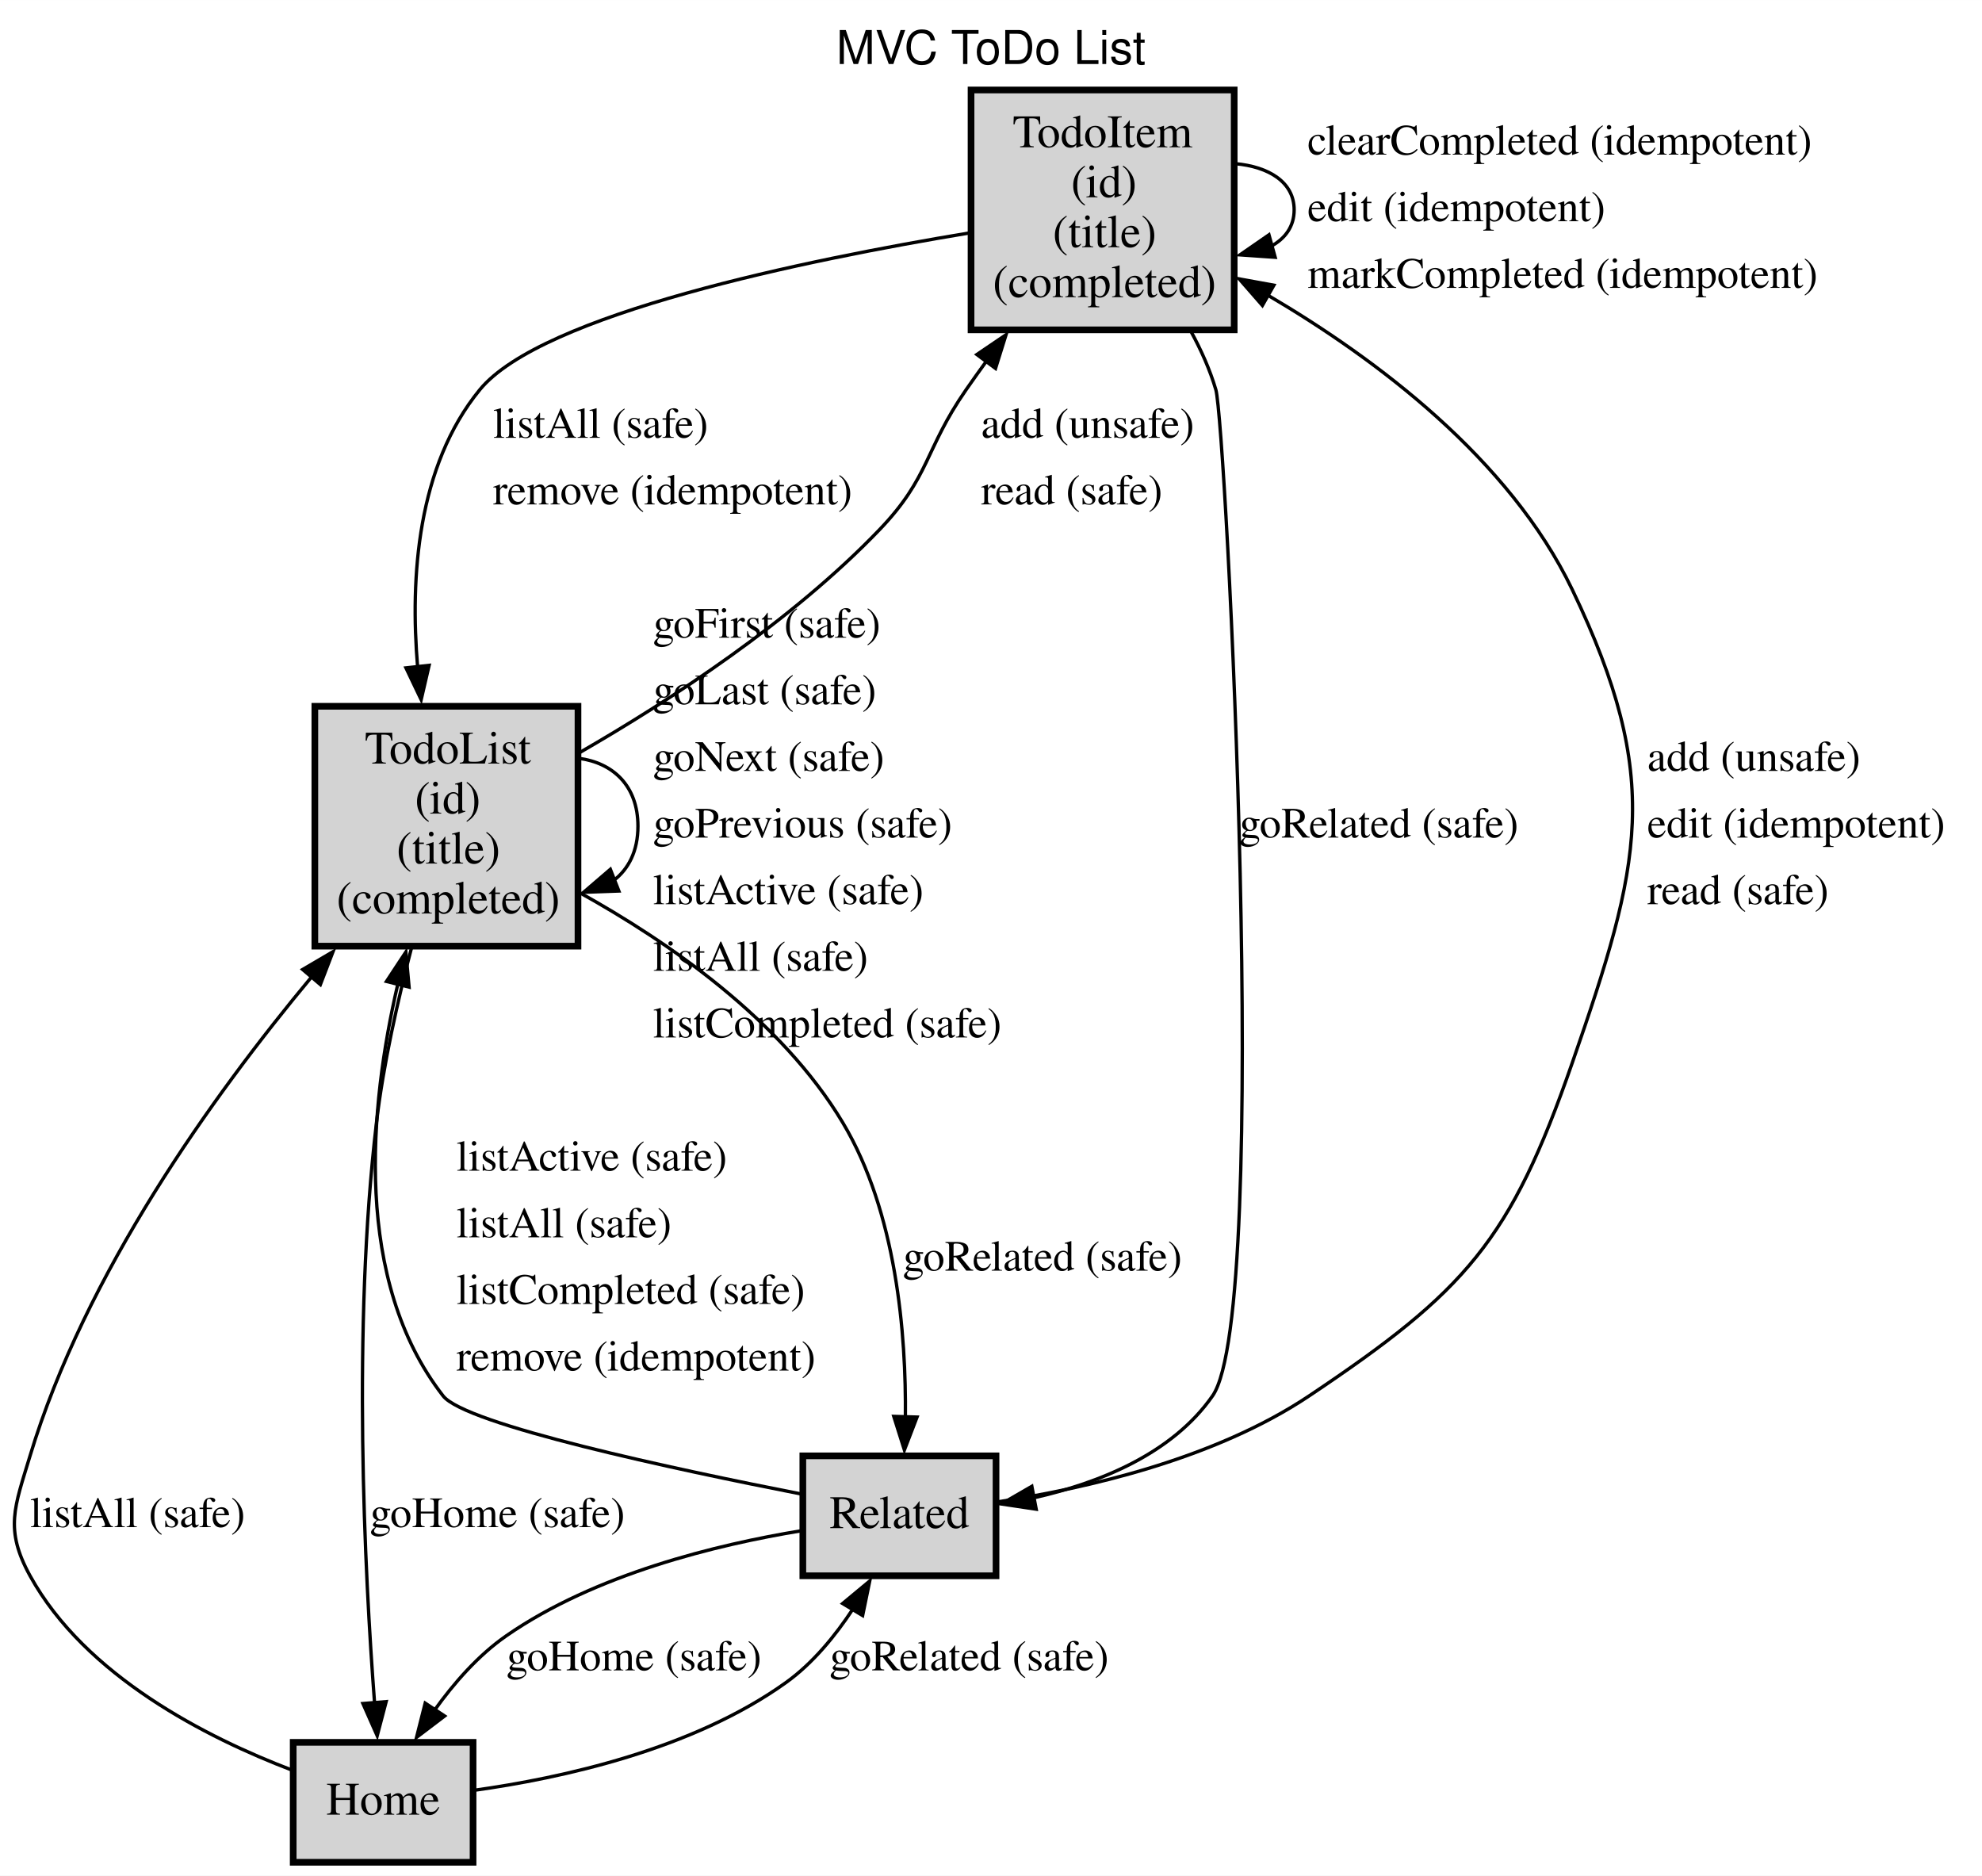
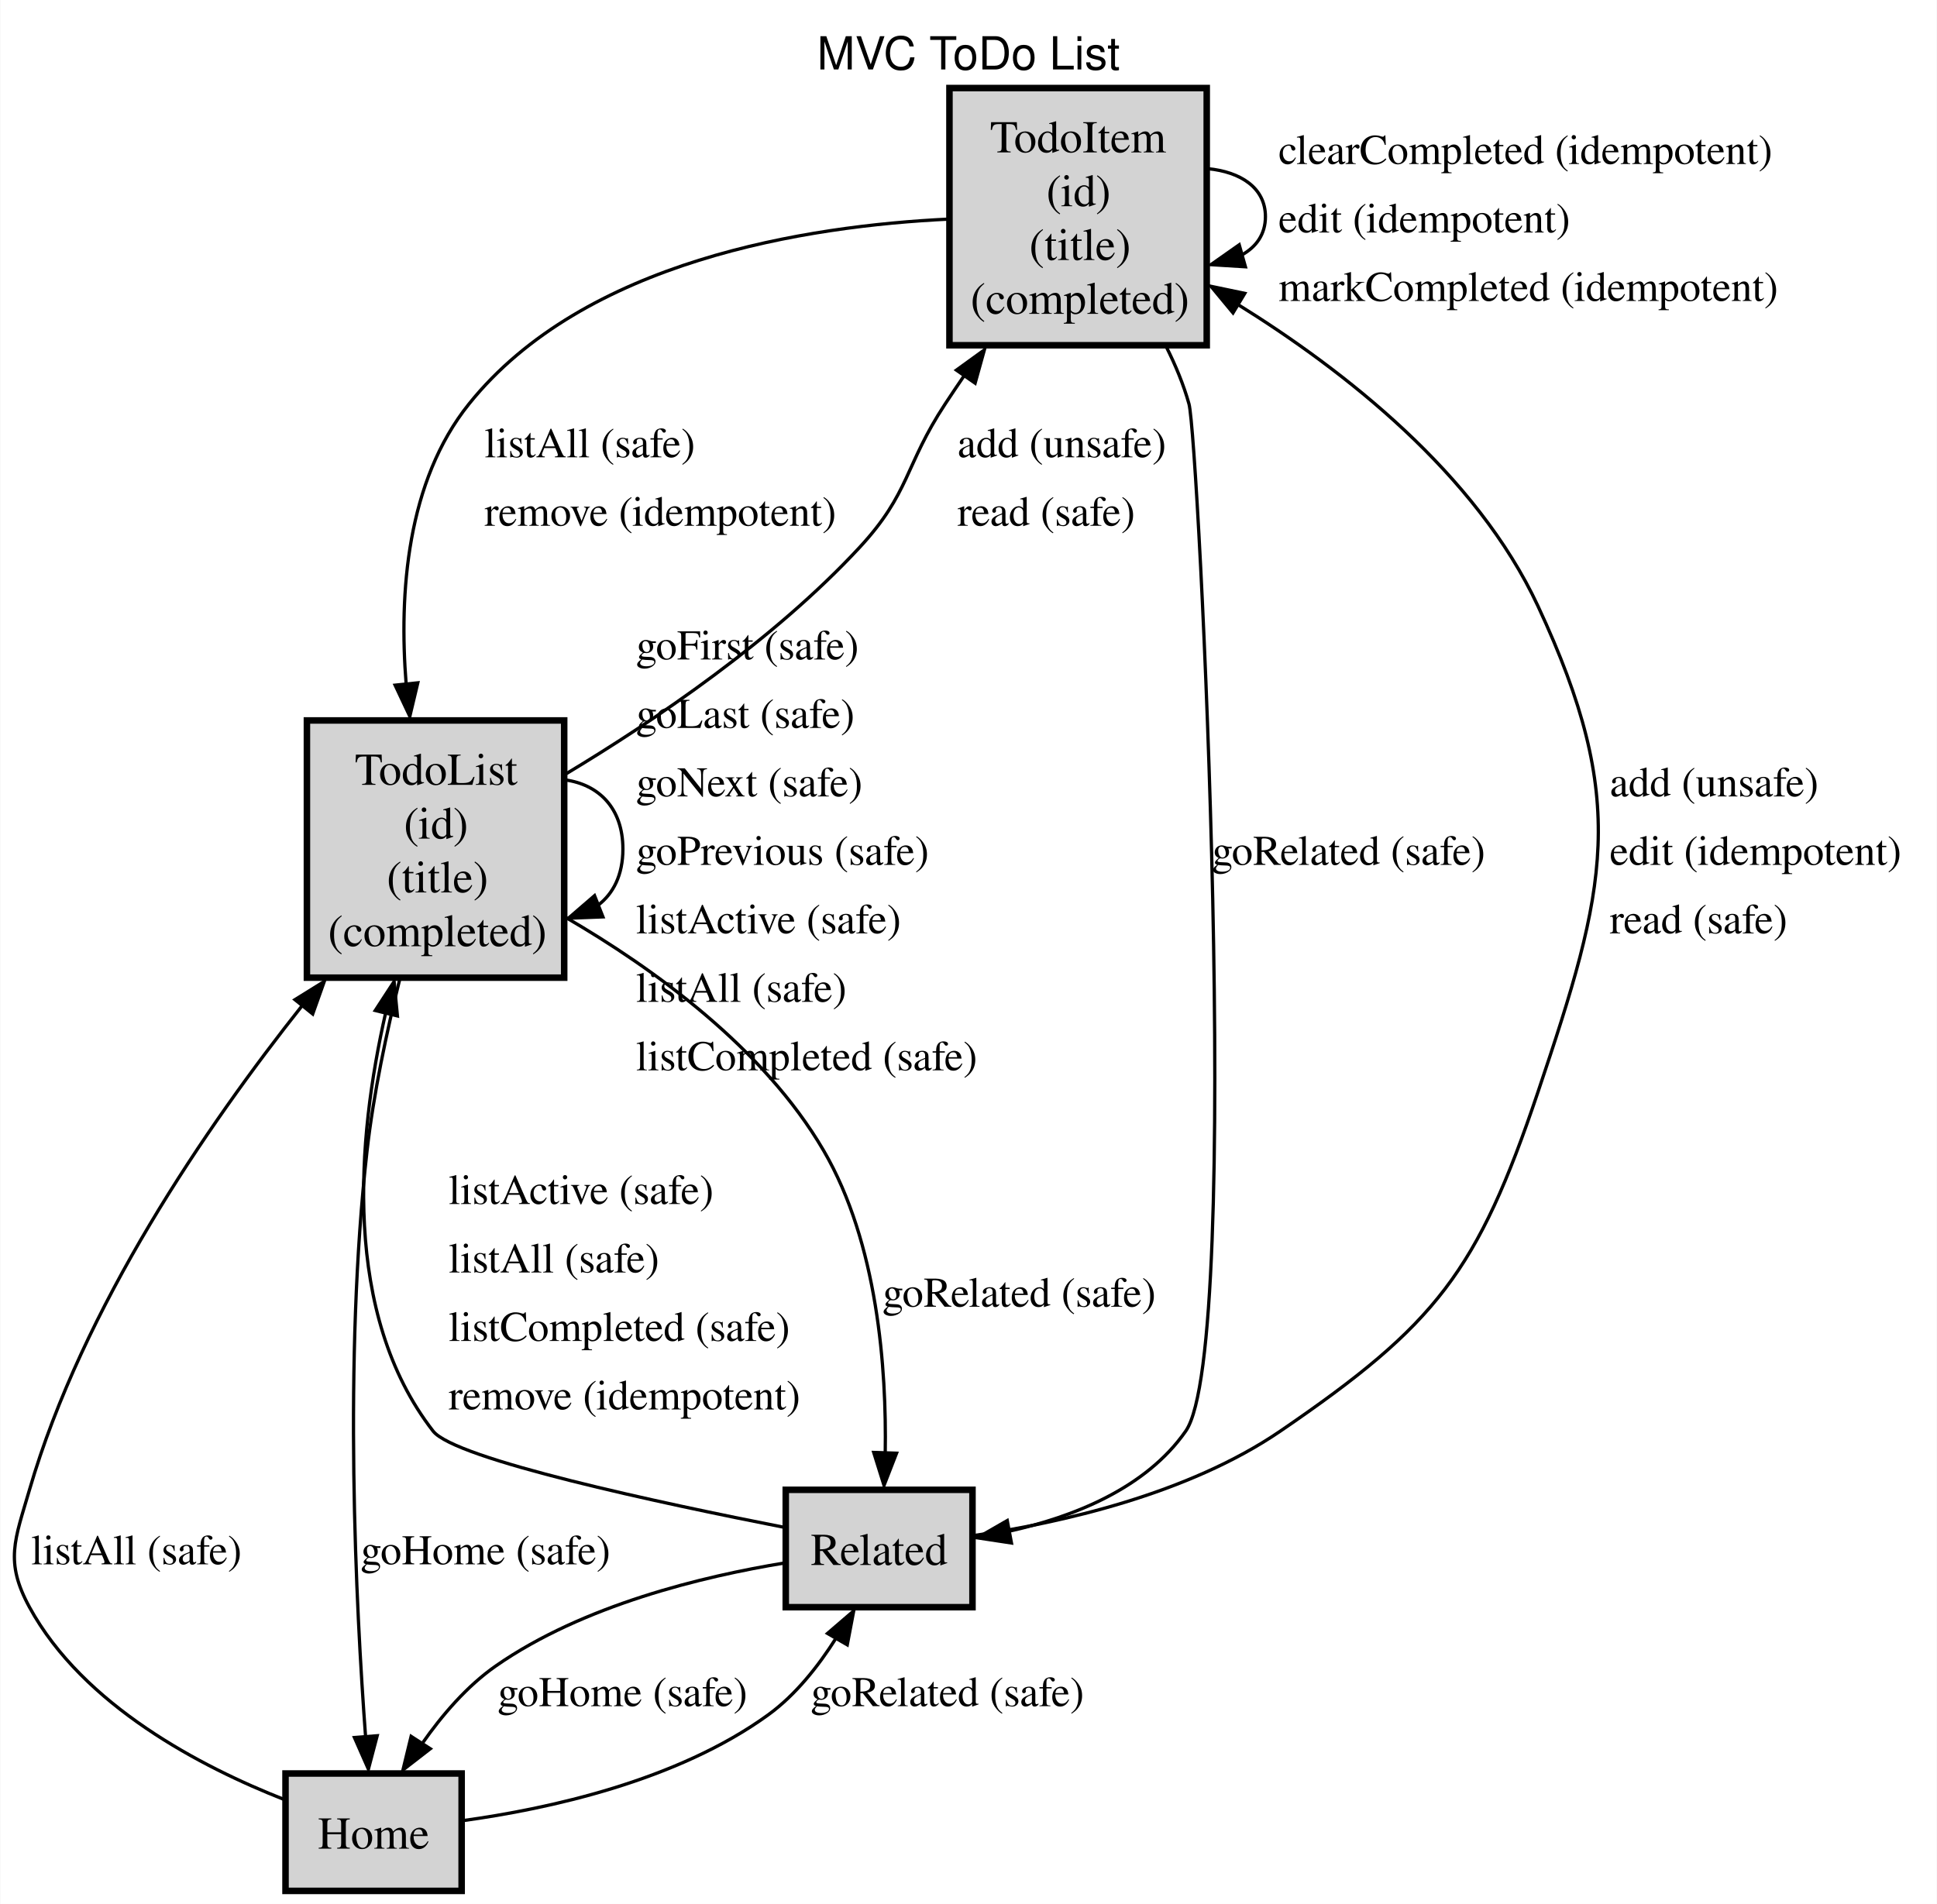
- <svg xmlns="http://www.w3.org/2000/svg" xmlns:xlink="http://www.w3.org/1999/xlink" width="595pt" height="563pt" viewBox="0.00 0.00 595.02 563.00">
-   <g id="graph0" class="graph" transform="scale(1 1) rotate(0) translate(4 559)">
+ <svg xmlns="http://www.w3.org/2000/svg" xmlns:xlink="http://www.w3.org/1999/xlink" width="594pt" height="584pt" viewBox="0.00 0.00 593.70 583.88">
+   <g id="graph0" class="graph" transform="scale(1 1) rotate(0) translate(4 579.88)">
    <g id="a_graph0">
      <a xlink:href="index.html" xlink:title="MVC ToDo List" target="_parent">
-         <polygon fill="white" stroke="none" points="-4,4 -4,-559 591.02,-559 591.02,4 -4,4" />
-         <text text-anchor="middle" x="293.51" y="-539.8" font-family="Helvetica,sans-Serif" font-size="14.00">MVC ToDo List</text>
+         <polygon fill="white" stroke="none" points="-4,4 -4,-579.88 589.7,-579.88 589.7,4 -4,4" />
+         <text text-anchor="middle" x="292.85" y="-558.58" font-family="Helvetica,sans-Serif" font-size="14.00">MVC ToDo List</text>
      </a>
    </g>
    <g id="node1" class="node">
      <g id="a_node1">
        <a xlink:href="docs/semantic.TodoItem.html" xlink:title="&lt;TABLE&gt;" target="_parent">
-           <polygon fill="lightgray" stroke="black" stroke-width="2" points="366.52,-532 287.52,-532 287.52,-460 366.52,-460 366.52,-532" />
-           <text text-anchor="start" x="300.02" y="-514.8" font-family="Times,serif" font-size="14.00">TodoItem</text>
-           <text text-anchor="start" x="317.52" y="-499.8" font-family="Times,serif" font-size="14.00">(id)</text>
-           <text text-anchor="start" x="312.02" y="-484.8" font-family="Times,serif" font-size="14.00">(title)</text>
-           <text text-anchor="start" x="294.02" y="-469.8" font-family="Times,serif" font-size="14.00">(completed)</text>
+           <polygon fill="lightgray" stroke="black" stroke-width="2" points="365.89,-552.88 287.01,-552.88 287.01,-474 365.89,-474 365.89,-552.88" />
+           <text text-anchor="start" x="299.45" y="-533.14" font-family="Times,serif" font-size="14.00">TodoItem</text>
+           <text text-anchor="start" x="316.7" y="-516.64" font-family="Times,serif" font-size="14.00">(id)</text>
+           <text text-anchor="start" x="311.45" y="-500.14" font-family="Times,serif" font-size="14.00">(title)</text>
+           <text text-anchor="start" x="293.45" y="-483.64" font-family="Times,serif" font-size="14.00">(completed)</text>
        </a>
      </g>
    </g>
    <g id="edge7" class="edge">
-       <path fill="none" stroke="black" d="M366.79,-509.89C376.92,-508.98 384.52,-504.35 384.52,-496 384.52,-491.04 381.84,-487.4 377.54,-485.06" />
-       <polygon fill="black" stroke="black" points="378.82,-481.78 368.25,-482.51 376.96,-488.53 378.82,-481.78" />
+       <path fill="none" stroke="black" d="M366.18,-528.16C376.29,-527.19 383.89,-522.28 383.89,-513.44 383.89,-508.05 381.07,-504.12 376.58,-501.66" />
+       <polygon fill="black" stroke="black" points="377.75,-498.07 367.18,-498.72 375.85,-504.81 377.75,-498.07" />
      <g id="a_edge7_0">
        <a xlink:href="docs/idempotent.clearCompleted.html" xlink:title="clearCompleted (idempotent)">
-           <text text-anchor="start" x="388.52" y="-512.6" font-family="Times,serif" font-size="13.00">clearCompleted (idempotent)</text>
+           <text text-anchor="start" x="387.89" y="-529.59" font-family="Times,serif" font-size="13.00">clearCompleted (idempotent)</text>
        </a>
      </g>
      <g id="a_edge7_1">
        <a xlink:href="docs/idempotent.edit.html" xlink:title="edit (idempotent)">
-           <text text-anchor="start" x="388.52" y="-492.6" font-family="Times,serif" font-size="13.00">edit (idempotent)</text>
+           <text text-anchor="start" x="387.89" y="-508.59" font-family="Times,serif" font-size="13.00">edit (idempotent)</text>
        </a>
      </g>
      <g id="a_edge7_2">
        <a xlink:href="docs/idempotent.markCompleted.html" xlink:title="markCompleted (idempotent)">
-           <text text-anchor="start" x="388.52" y="-472.6" font-family="Times,serif" font-size="13.00">markCompleted (idempotent)</text>
+           <text text-anchor="start" x="387.89" y="-487.59" font-family="Times,serif" font-size="13.00">markCompleted (idempotent)</text>
        </a>
      </g>
    </g>
    <g id="node2" class="node">
      <g id="a_node2">
        <a xlink:href="docs/semantic.TodoList.html" xlink:title="&lt;TABLE&gt;" target="_parent">
-           <polygon fill="lightgray" stroke="black" stroke-width="2" points="169.52,-347 90.52,-347 90.52,-275 169.52,-275 169.52,-347" />
-           <text text-anchor="start" x="105.52" y="-329.8" font-family="Times,serif" font-size="14.00">TodoList</text>
-           <text text-anchor="start" x="120.52" y="-314.8" font-family="Times,serif" font-size="14.00">(id)</text>
-           <text text-anchor="start" x="115.02" y="-299.8" font-family="Times,serif" font-size="14.00">(title)</text>
-           <text text-anchor="start" x="97.02" y="-284.8" font-family="Times,serif" font-size="14.00">(completed)</text>
+           <polygon fill="lightgray" stroke="black" stroke-width="2" points="168.89,-358.94 90.01,-358.94 90.01,-280.06 168.89,-280.06 168.89,-358.94" />
+           <text text-anchor="start" x="104.7" y="-339.2" font-family="Times,serif" font-size="14.00">TodoList</text>
+           <text text-anchor="start" x="119.7" y="-322.7" font-family="Times,serif" font-size="14.00">(id)</text>
+           <text text-anchor="start" x="114.45" y="-306.2" font-family="Times,serif" font-size="14.00">(title)</text>
+           <text text-anchor="start" x="96.45" y="-289.7" font-family="Times,serif" font-size="14.00">(completed)</text>
        </a>
      </g>
    </g>
    <g id="edge8" class="edge">
-       <path fill="none" stroke="black" d="M287.05,-489.09C237.86,-480.95 158.55,-464.66 140.02,-442 121.33,-419.16 119.08,-385.87 121.38,-358.69" />
-       <polygon fill="black" stroke="black" points="124.83,-359.29 122.44,-348.97 117.87,-358.53 124.83,-359.29" />
+       <path fill="none" stroke="black" d="M286.88,-512.69C243.38,-510.62 175,-499.98 139.7,-456 120.66,-432.29 118.2,-398.1 120.44,-370.01" />
+       <polygon fill="black" stroke="black" points="124.01,-370.48 121.56,-360.18 117.05,-369.76 124.01,-370.48" />
      <g id="a_edge8_3">
        <a xlink:href="docs/safe.listAll.html" xlink:title="listAll (safe)">
-           <text text-anchor="start" x="144.02" y="-427.6" font-family="Times,serif" font-size="13.00">listAll (safe)</text>
+           <text text-anchor="start" x="144.45" y="-439.65" font-family="Times,serif" font-size="13.00">listAll (safe)</text>
        </a>
      </g>
      <g id="a_edge8_4">
        <a xlink:href="docs/idempotent.remove.html" xlink:title="remove (idempotent)">
-           <text text-anchor="start" x="144.02" y="-407.6" font-family="Times,serif" font-size="13.00">remove (idempotent)</text>
+           <text text-anchor="start" x="144.45" y="-418.65" font-family="Times,serif" font-size="13.00">remove (idempotent)</text>
        </a>
      </g>
    </g>
    <g id="node4" class="node">
      <g id="a_node4">
        <a xlink:href="docs/semantic.Related.html" xlink:title="Related" target="_parent">
-           <polygon fill="lightgray" stroke="black" stroke-width="2" points="295.02,-122 237.02,-122 237.02,-86 295.02,-86 295.02,-122" />
-           <text text-anchor="middle" x="266.02" y="-100.3" font-family="Times,serif" font-size="14.00">Related</text>
+           <polygon fill="lightgray" stroke="black" stroke-width="2" points="294.07,-123 236.82,-123 236.82,-87 294.07,-87 294.07,-123" />
+           <text text-anchor="middle" x="265.45" y="-99.95" font-family="Times,serif" font-size="14.00">Related</text>
        </a>
      </g>
    </g>
    <g id="edge6" class="edge">
      <g id="a_edge6">
        <a xlink:href="docs/safe.goRelated.html" xlink:title="goRelated (safe)" target="_parent">
-           <path fill="none" stroke="black" d="M353.53,-459.55C356.61,-453.92 359.26,-447.98 361.02,-442 363.93,-432.07 377.87,-165.59 360.02,-140 347.86,-122.57 325.93,-113.8 306.31,-109.4" />
-           <polygon fill="black" stroke="black" points="307.08,-105.99 296.6,-107.56 305.77,-112.86 307.08,-105.99" />
+           <path fill="none" stroke="black" d="M353.46,-473.59C356.32,-467.9 358.79,-461.95 360.45,-456 363.37,-445.49 377.27,-166.55 359.45,-141 347.18,-123.41 324.95,-114.64 305.19,-110.28" />
+           <polygon fill="black" stroke="black" points="306.02,-106.69 295.54,-108.28 304.73,-113.57 306.02,-106.69" />
        </a>
      </g>
      <g id="a_edge6-label">
        <a xlink:href="docs/safe.goRelated.html" xlink:title="goRelated (safe)" target="_parent">
-           <text text-anchor="start" x="368.02" y="-307.6" font-family="Times,serif" font-size="13.00">goRelated (safe)</text>
+           <text text-anchor="start" x="367.45" y="-314.65" font-family="Times,serif" font-size="13.00">goRelated (safe)</text>
        </a>
      </g>
    </g>
    <g id="edge11" class="edge">
-       <path fill="none" stroke="black" d="M169.92,-333.05C197.45,-348.91 233.69,-372.57 260.02,-400 275.22,-415.84 273.51,-423.96 286.02,-442 287.98,-444.82 290.03,-447.7 292.13,-450.59" />
-       <polygon fill="black" stroke="black" points="289.26,-452.59 298.03,-458.53 294.87,-448.41 289.26,-452.59" />
+       <path fill="none" stroke="black" d="M169.15,-342.38C196.76,-358.96 233.18,-383.67 259.45,-412 274.93,-428.7 273.19,-436.97 285.7,-456 287.59,-458.88 289.57,-461.81 291.58,-464.76" />
+       <polygon fill="black" stroke="black" points="289.14,-466.37 297.72,-472.58 294.88,-462.37 289.14,-466.37" />
      <g id="a_edge11_5">
        <a xlink:href="docs/unsafe.add.html" xlink:title="add (unsafe)">
-           <text text-anchor="start" x="290.52" y="-427.6" font-family="Times,serif" font-size="13.00">add (unsafe)</text>
+           <text text-anchor="start" x="289.45" y="-439.65" font-family="Times,serif" font-size="13.00">add (unsafe)</text>
        </a>
      </g>
      <g id="a_edge11_6">
        <a xlink:href="docs/safe.read.html" xlink:title="read (safe)">
-           <text text-anchor="start" x="290.52" y="-407.6" font-family="Times,serif" font-size="13.00">read (safe)</text>
+           <text text-anchor="start" x="289.45" y="-418.65" font-family="Times,serif" font-size="13.00">read (safe)</text>
        </a>
      </g>
    </g>
    <g id="edge12" class="edge">
-       <path fill="none" stroke="black" d="M169.79,-331.38C179.92,-330.04 187.52,-323.25 187.52,-311 187.52,-303.54 184.69,-298.1 180.2,-294.69" />
-       <polygon fill="black" stroke="black" points="181.79,-291.55 171.2,-291.17 179.24,-298.07 181.79,-291.55" />
+       <path fill="none" stroke="black" d="M169.18,-340.71C179.29,-339.32 186.89,-332.25 186.89,-319.5 186.89,-311.53 183.92,-305.78 179.23,-302.25" />
+       <polygon fill="black" stroke="black" points="180.77,-298.7 170.18,-298.29 178.2,-305.21 180.77,-298.7" />
      <g id="a_edge12_7">
        <a xlink:href="docs/safe.goFirst.html" xlink:title="goFirst (safe)">
-           <text text-anchor="start" x="192.02" y="-367.6" font-family="Times,serif" font-size="13.00">goFirst (safe)</text>
+           <text text-anchor="start" x="190.89" y="-377.65" font-family="Times,serif" font-size="13.00">goFirst (safe)</text>
        </a>
      </g>
      <g id="a_edge12_8">
        <a xlink:href="docs/safe.goLast.html" xlink:title="goLast (safe)">
-           <text text-anchor="start" x="192.02" y="-347.6" font-family="Times,serif" font-size="13.00">goLast (safe)</text>
+           <text text-anchor="start" x="190.89" y="-356.65" font-family="Times,serif" font-size="13.00">goLast (safe)</text>
        </a>
      </g>
      <g id="a_edge12_9">
        <a xlink:href="docs/safe.goNext.html" xlink:title="goNext (safe)">
-           <text text-anchor="start" x="192.02" y="-327.6" font-family="Times,serif" font-size="13.00">goNext (safe)</text>
+           <text text-anchor="start" x="190.89" y="-335.65" font-family="Times,serif" font-size="13.00">goNext (safe)</text>
        </a>
      </g>
      <g id="a_edge12_10">
        <a xlink:href="docs/safe.goPrevious.html" xlink:title="goPrevious (safe)">
-           <text text-anchor="start" x="192.02" y="-307.6" font-family="Times,serif" font-size="13.00">goPrevious (safe)</text>
+           <text text-anchor="start" x="190.89" y="-314.65" font-family="Times,serif" font-size="13.00">goPrevious (safe)</text>
        </a>
      </g>
      <g id="a_edge12_11">
        <a xlink:href="docs/safe.listActive.html" xlink:title="listActive (safe)">
-           <text text-anchor="start" x="192.02" y="-287.6" font-family="Times,serif" font-size="13.00">listActive (safe)</text>
+           <text text-anchor="start" x="190.89" y="-293.65" font-family="Times,serif" font-size="13.00">listActive (safe)</text>
        </a>
      </g>
      <g id="a_edge12_12">
        <a xlink:href="docs/safe.listAll.html" xlink:title="listAll (safe)">
-           <text text-anchor="start" x="192.02" y="-267.6" font-family="Times,serif" font-size="13.00">listAll (safe)</text>
+           <text text-anchor="start" x="190.89" y="-272.65" font-family="Times,serif" font-size="13.00">listAll (safe)</text>
        </a>
      </g>
      <g id="a_edge12_13">
        <a xlink:href="docs/safe.listCompleted.html" xlink:title="listCompleted (safe)">
-           <text text-anchor="start" x="192.02" y="-247.6" font-family="Times,serif" font-size="13.00">listCompleted (safe)</text>
+           <text text-anchor="start" x="190.89" y="-251.65" font-family="Times,serif" font-size="13.00">listCompleted (safe)</text>
        </a>
      </g>
    </g>
    <g id="node3" class="node">
      <g id="a_node3">
        <a xlink:href="docs/semantic.Home.html" xlink:title="Home" target="_parent">
-           <polygon fill="lightgray" stroke="black" stroke-width="2" points="138.02,-36 84.02,-36 84.02,0 138.02,0 138.02,-36" />
-           <text text-anchor="middle" x="111.02" y="-14.3" font-family="Times,serif" font-size="14.00">Home</text>
+           <polygon fill="lightgray" stroke="black" stroke-width="2" points="137.45,-36 83.45,-36 83.45,0 137.45,0 137.45,-36" />
+           <text text-anchor="middle" x="110.45" y="-12.95" font-family="Times,serif" font-size="14.00">Home</text>
        </a>
      </g>
    </g>
    <g id="edge9" class="edge">
      <g id="a_edge9">
        <a xlink:href="docs/safe.goHome.html" xlink:title="goHome (safe)" target="_parent">
-           <path fill="none" stroke="black" d="M119.62,-274.8C115.43,-258.84 111.09,-239.63 109.02,-222 101.75,-160.28 105.45,-87.27 108.45,-47.81" />
-           <polygon fill="black" stroke="black" points="111.93,-48.22 109.24,-37.97 104.95,-47.65 111.93,-48.22" />
+           <path fill="none" stroke="black" d="M118.49,-279.65C114.48,-263.51 110.43,-244.49 108.45,-227 101.2,-162.99 105.02,-87.19 108.01,-47.11" />
+           <polygon fill="black" stroke="black" points="111.56,-47.58 108.86,-37.33 104.58,-47.03 111.56,-47.58" />
        </a>
      </g>
      <g id="a_edge9-label">
        <a xlink:href="docs/safe.goHome.html" xlink:title="goHome (safe)" target="_parent">
-           <text text-anchor="start" x="107.02" y="-100.6" font-family="Times,serif" font-size="13.00">goHome (safe)</text>
+           <text text-anchor="start" x="106.45" y="-100.15" font-family="Times,serif" font-size="13.00">goHome (safe)</text>
        </a>
      </g>
    </g>
    <g id="edge10" class="edge">
      <g id="a_edge10">
        <a xlink:href="docs/safe.goRelated.html" xlink:title="goRelated (safe)" target="_parent">
-           <path fill="none" stroke="black" d="M169.8,-291.18C196.69,-276.29 230.55,-252.87 249.02,-222 265.14,-195.06 268.06,-158.54 267.81,-133.51" />
-           <polygon fill="black" stroke="black" points="271.31,-133.64 267.51,-123.75 264.32,-133.85 271.31,-133.64" />
+           <path fill="none" stroke="black" d="M169.29,-298.58C196.22,-282.94 230.08,-258.53 248.45,-227 265.02,-198.55 267.75,-160.11 267.32,-134.26" />
+           <polygon fill="black" stroke="black" points="270.79,-134.22 266.95,-124.35 263.79,-134.46 270.79,-134.22" />
        </a>
      </g>
      <g id="a_edge10-label">
        <a xlink:href="docs/safe.goRelated.html" xlink:title="goRelated (safe)" target="_parent">
-           <text text-anchor="start" x="267.02" y="-177.6" font-family="Times,serif" font-size="13.00">goRelated (safe)</text>
+           <text text-anchor="start" x="266.45" y="-179.15" font-family="Times,serif" font-size="13.00">goRelated (safe)</text>
        </a>
      </g>
    </g>
    <g id="edge2" class="edge">
      <g id="a_edge2">
        <a xlink:href="docs/safe.listAll.html" xlink:title="listAll (safe)" target="_parent">
-           <path fill="none" stroke="black" d="M83.61,-27.69C58.1,-37.41 21.62,-55.87 5.02,-86 -2.7,-100.01 0.39,-106.68 5.02,-122 21.53,-176.65 59.72,-229.97 89.57,-265.79" />
-           <polygon fill="black" stroke="black" points="86.85,-267.99 95.98,-273.35 92.18,-263.46 86.85,-267.99" />
+           <path fill="none" stroke="black" d="M83.15,-27.98C57.75,-37.95 21.43,-56.77 4.95,-87 -2.71,-101.05 0.47,-107.64 4.95,-123 21.27,-179.03 59.06,-234.32 88.75,-271.73" />
+           <polygon fill="black" stroke="black" points="86.34,-273.31 95.34,-278.9 91.79,-268.92 86.34,-273.31" />
        </a>
      </g>
      <g id="a_edge2-label">
        <a xlink:href="docs/safe.listAll.html" xlink:title="listAll (safe)" target="_parent">
-           <text text-anchor="start" x="5.02" y="-100.6" font-family="Times,serif" font-size="13.00">listAll (safe)</text>
+           <text text-anchor="start" x="5.45" y="-100.15" font-family="Times,serif" font-size="13.00">listAll (safe)</text>
        </a>
      </g>
    </g>
    <g id="edge1" class="edge">
      <g id="a_edge1">
        <a xlink:href="docs/safe.goRelated.html" xlink:title="goRelated (safe)" target="_parent">
-           <path fill="none" stroke="black" d="M138.3,-21.6C164.44,-25.24 203.95,-33.84 232.02,-54 240.03,-59.75 246.79,-68.01 252.11,-76.11" />
-           <polygon fill="black" stroke="black" points="248.96,-77.67 257.11,-84.44 254.97,-74.06 248.96,-77.67" />
+           <path fill="none" stroke="black" d="M137.77,-21.54C163.94,-25.13 203.48,-33.71 231.45,-54 239.84,-60.09 246.82,-68.93 252.23,-77.49" />
+           <polygon fill="black" stroke="black" points="249.62,-78.96 257.66,-85.87 255.68,-75.46 249.62,-78.96" />
        </a>
      </g>
      <g id="a_edge1-label">
        <a xlink:href="docs/safe.goRelated.html" xlink:title="goRelated (safe)" target="_parent">
-           <text text-anchor="start" x="245.02" y="-57.6" font-family="Times,serif" font-size="13.00">goRelated (safe)</text>
+           <text text-anchor="start" x="244.45" y="-56.65" font-family="Times,serif" font-size="13.00">goRelated (safe)</text>
        </a>
      </g>
    </g>
    <g id="edge4" class="edge">
-       <path fill="none" stroke="black" d="M295.5,-108.19C321.86,-112.18 360.6,-120.99 389.02,-140 436.09,-171.5 449.43,-186.5 468.02,-240 488.72,-299.62 495.33,-325.11 468.02,-382 449.13,-421.34 409.14,-451.29 376.55,-470.44" />
-       <polygon fill="black" stroke="black" points="374.99,-467.31 368.02,-475.29 378.44,-473.39 374.99,-467.31" />
+       <path fill="none" stroke="black" d="M294.51,-108.98C320.93,-112.85 360.03,-121.59 388.45,-141 436.38,-173.74 448.92,-189.99 467.45,-245 488.58,-307.76 495.42,-333.97 467.45,-394 448.5,-434.66 407.97,-466.33 375.2,-486.65" />
+       <polygon fill="black" stroke="black" points="373.95,-483.92 367.19,-492.08 377.56,-489.91 373.95,-483.92" />
      <g id="a_edge4_14">
        <a xlink:href="docs/unsafe.add.html" xlink:title="add (unsafe)">
-           <text text-anchor="start" x="490.52" y="-327.6" font-family="Times,serif" font-size="13.00">add (unsafe)</text>
+           <text text-anchor="start" x="489.45" y="-335.65" font-family="Times,serif" font-size="13.00">add (unsafe)</text>
        </a>
      </g>
      <g id="a_edge4_15">
        <a xlink:href="docs/idempotent.edit.html" xlink:title="edit (idempotent)">
-           <text text-anchor="start" x="490.52" y="-307.6" font-family="Times,serif" font-size="13.00">edit (idempotent)</text>
+           <text text-anchor="start" x="489.45" y="-314.65" font-family="Times,serif" font-size="13.00">edit (idempotent)</text>
        </a>
      </g>
      <g id="a_edge4_16">
        <a xlink:href="docs/safe.read.html" xlink:title="read (safe)">
-           <text text-anchor="start" x="490.52" y="-287.6" font-family="Times,serif" font-size="13.00">read (safe)</text>
+           <text text-anchor="start" x="489.45" y="-293.65" font-family="Times,serif" font-size="13.00">read (safe)</text>
        </a>
      </g>
    </g>
    <g id="edge5" class="edge">
-       <path fill="none" stroke="black" d="M236.83,-110.49C198.62,-117.97 135.68,-131.42 129.02,-140 102.11,-174.64 106.78,-226.36 115.44,-263.65" />
-       <polygon fill="black" stroke="black" points="112.02,-264.41 117.85,-273.26 118.81,-262.71 112.02,-264.41" />
+       <path fill="none" stroke="black" d="M236.64,-111.43C198.53,-118.91 135.37,-132.41 128.7,-141 100.8,-176.93 105.33,-230.45 114.16,-269.32" />
+       <polygon fill="black" stroke="black" points="110.96,-269.99 116.74,-278.87 117.76,-268.32 110.96,-269.99" />
      <g id="a_edge5_17">
        <a xlink:href="docs/safe.listActive.html" xlink:title="listActive (safe)">
-           <text text-anchor="start" x="133.02" y="-207.6" font-family="Times,serif" font-size="13.00">listActive (safe)</text>
+           <text text-anchor="start" x="133.45" y="-210.65" font-family="Times,serif" font-size="13.00">listActive (safe)</text>
        </a>
      </g>
      <g id="a_edge5_18">
        <a xlink:href="docs/safe.listAll.html" xlink:title="listAll (safe)">
-           <text text-anchor="start" x="133.02" y="-187.6" font-family="Times,serif" font-size="13.00">listAll (safe)</text>
+           <text text-anchor="start" x="133.45" y="-189.65" font-family="Times,serif" font-size="13.00">listAll (safe)</text>
        </a>
      </g>
      <g id="a_edge5_19">
        <a xlink:href="docs/safe.listCompleted.html" xlink:title="listCompleted (safe)">
-           <text text-anchor="start" x="133.02" y="-167.6" font-family="Times,serif" font-size="13.00">listCompleted (safe)</text>
+           <text text-anchor="start" x="133.45" y="-168.65" font-family="Times,serif" font-size="13.00">listCompleted (safe)</text>
        </a>
      </g>
      <g id="a_edge5_20">
        <a xlink:href="docs/idempotent.remove.html" xlink:title="remove (idempotent)">
-           <text text-anchor="start" x="133.02" y="-147.6" font-family="Times,serif" font-size="13.00">remove (idempotent)</text>
+           <text text-anchor="start" x="133.45" y="-147.65" font-family="Times,serif" font-size="13.00">remove (idempotent)</text>
        </a>
      </g>
    </g>
    <g id="edge3" class="edge">
      <g id="a_edge3">
        <a xlink:href="docs/safe.goHome.html" xlink:title="goHome (safe)" target="_parent">
-           <path fill="none" stroke="black" d="M236.63,-99.53C211.3,-95.37 174.71,-86.51 148.02,-68 139.58,-62.15 132.25,-53.77 126.4,-45.58" />
-           <polygon fill="black" stroke="black" points="129.49,-43.91 121.05,-37.5 123.65,-47.77 129.49,-43.91" />
+           <path fill="none" stroke="black" d="M236.67,-100.6C211.42,-96.48 174.67,-87.61 147.95,-69 139.06,-62.81 131.39,-53.83 125.36,-45.2" />
+           <polygon fill="black" stroke="black" points="127.84,-43.59 119.46,-37.1 121.96,-47.39 127.84,-43.59" />
        </a>
      </g>
      <g id="a_edge3-label">
        <a xlink:href="docs/safe.goHome.html" xlink:title="goHome (safe)" target="_parent">
-           <text text-anchor="start" x="148.02" y="-57.6" font-family="Times,serif" font-size="13.00">goHome (safe)</text>
+           <text text-anchor="start" x="148.45" y="-56.65" font-family="Times,serif" font-size="13.00">goHome (safe)</text>
        </a>
      </g>
    </g>
  </g>
</svg>
